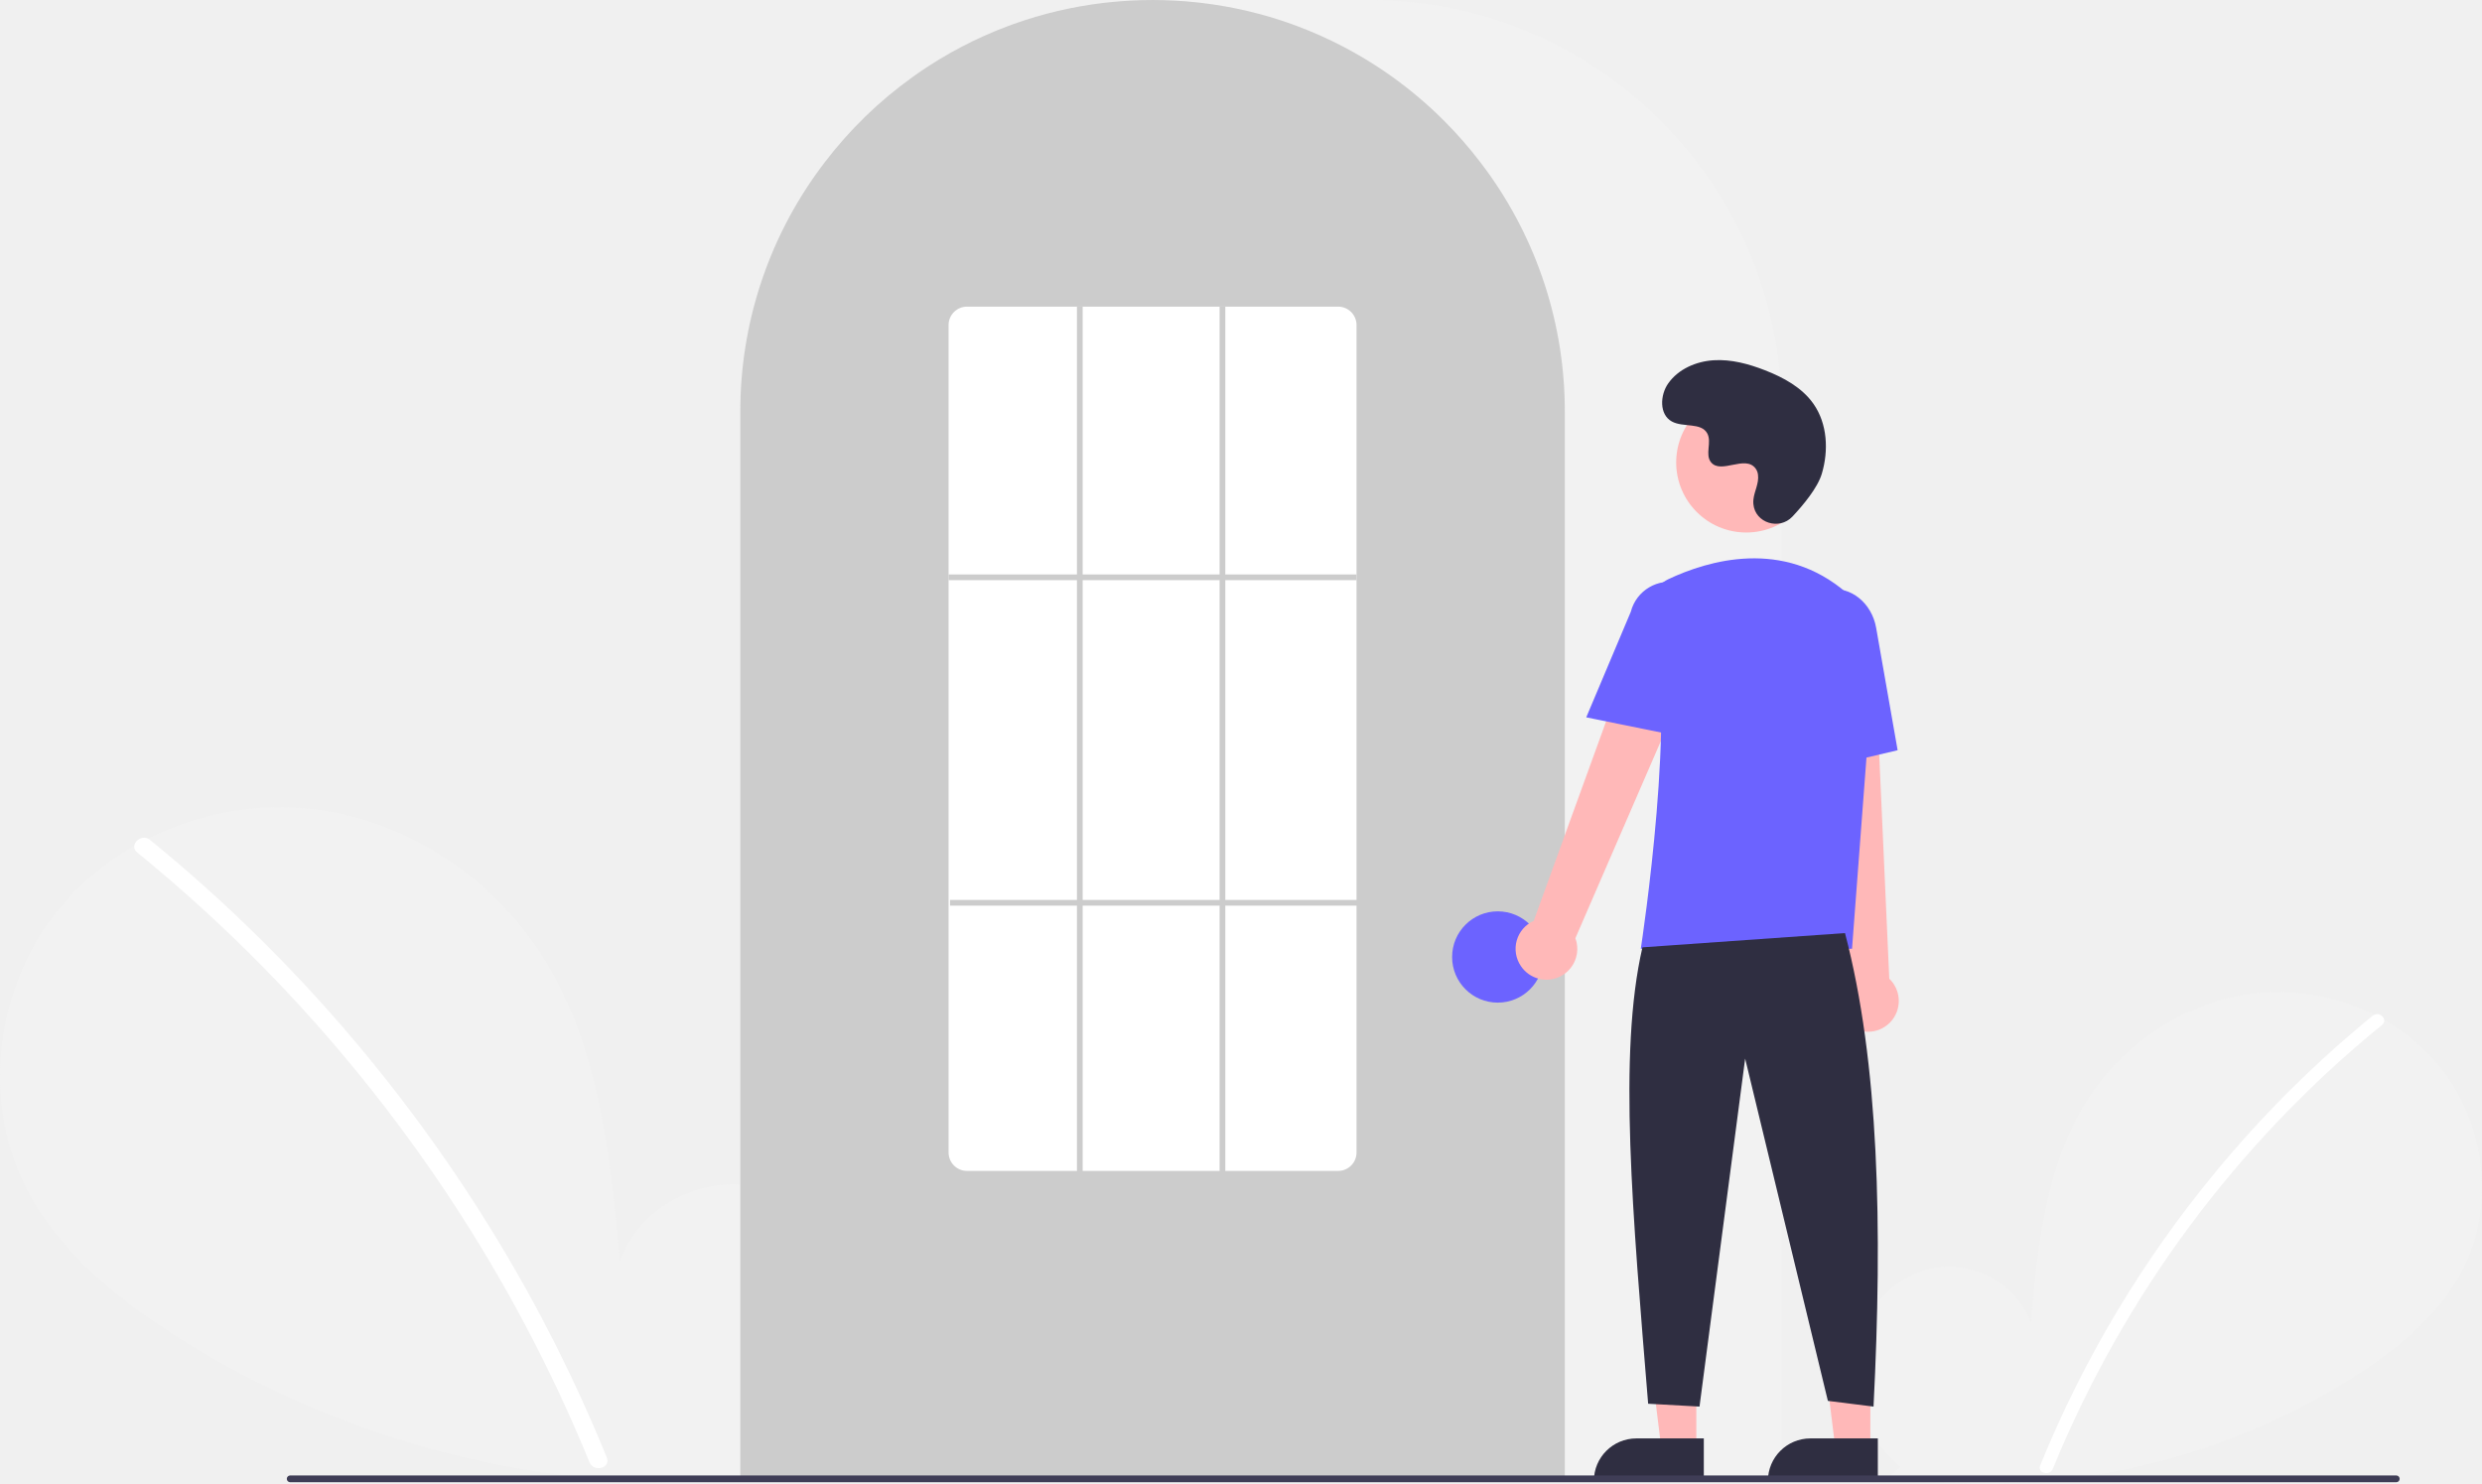
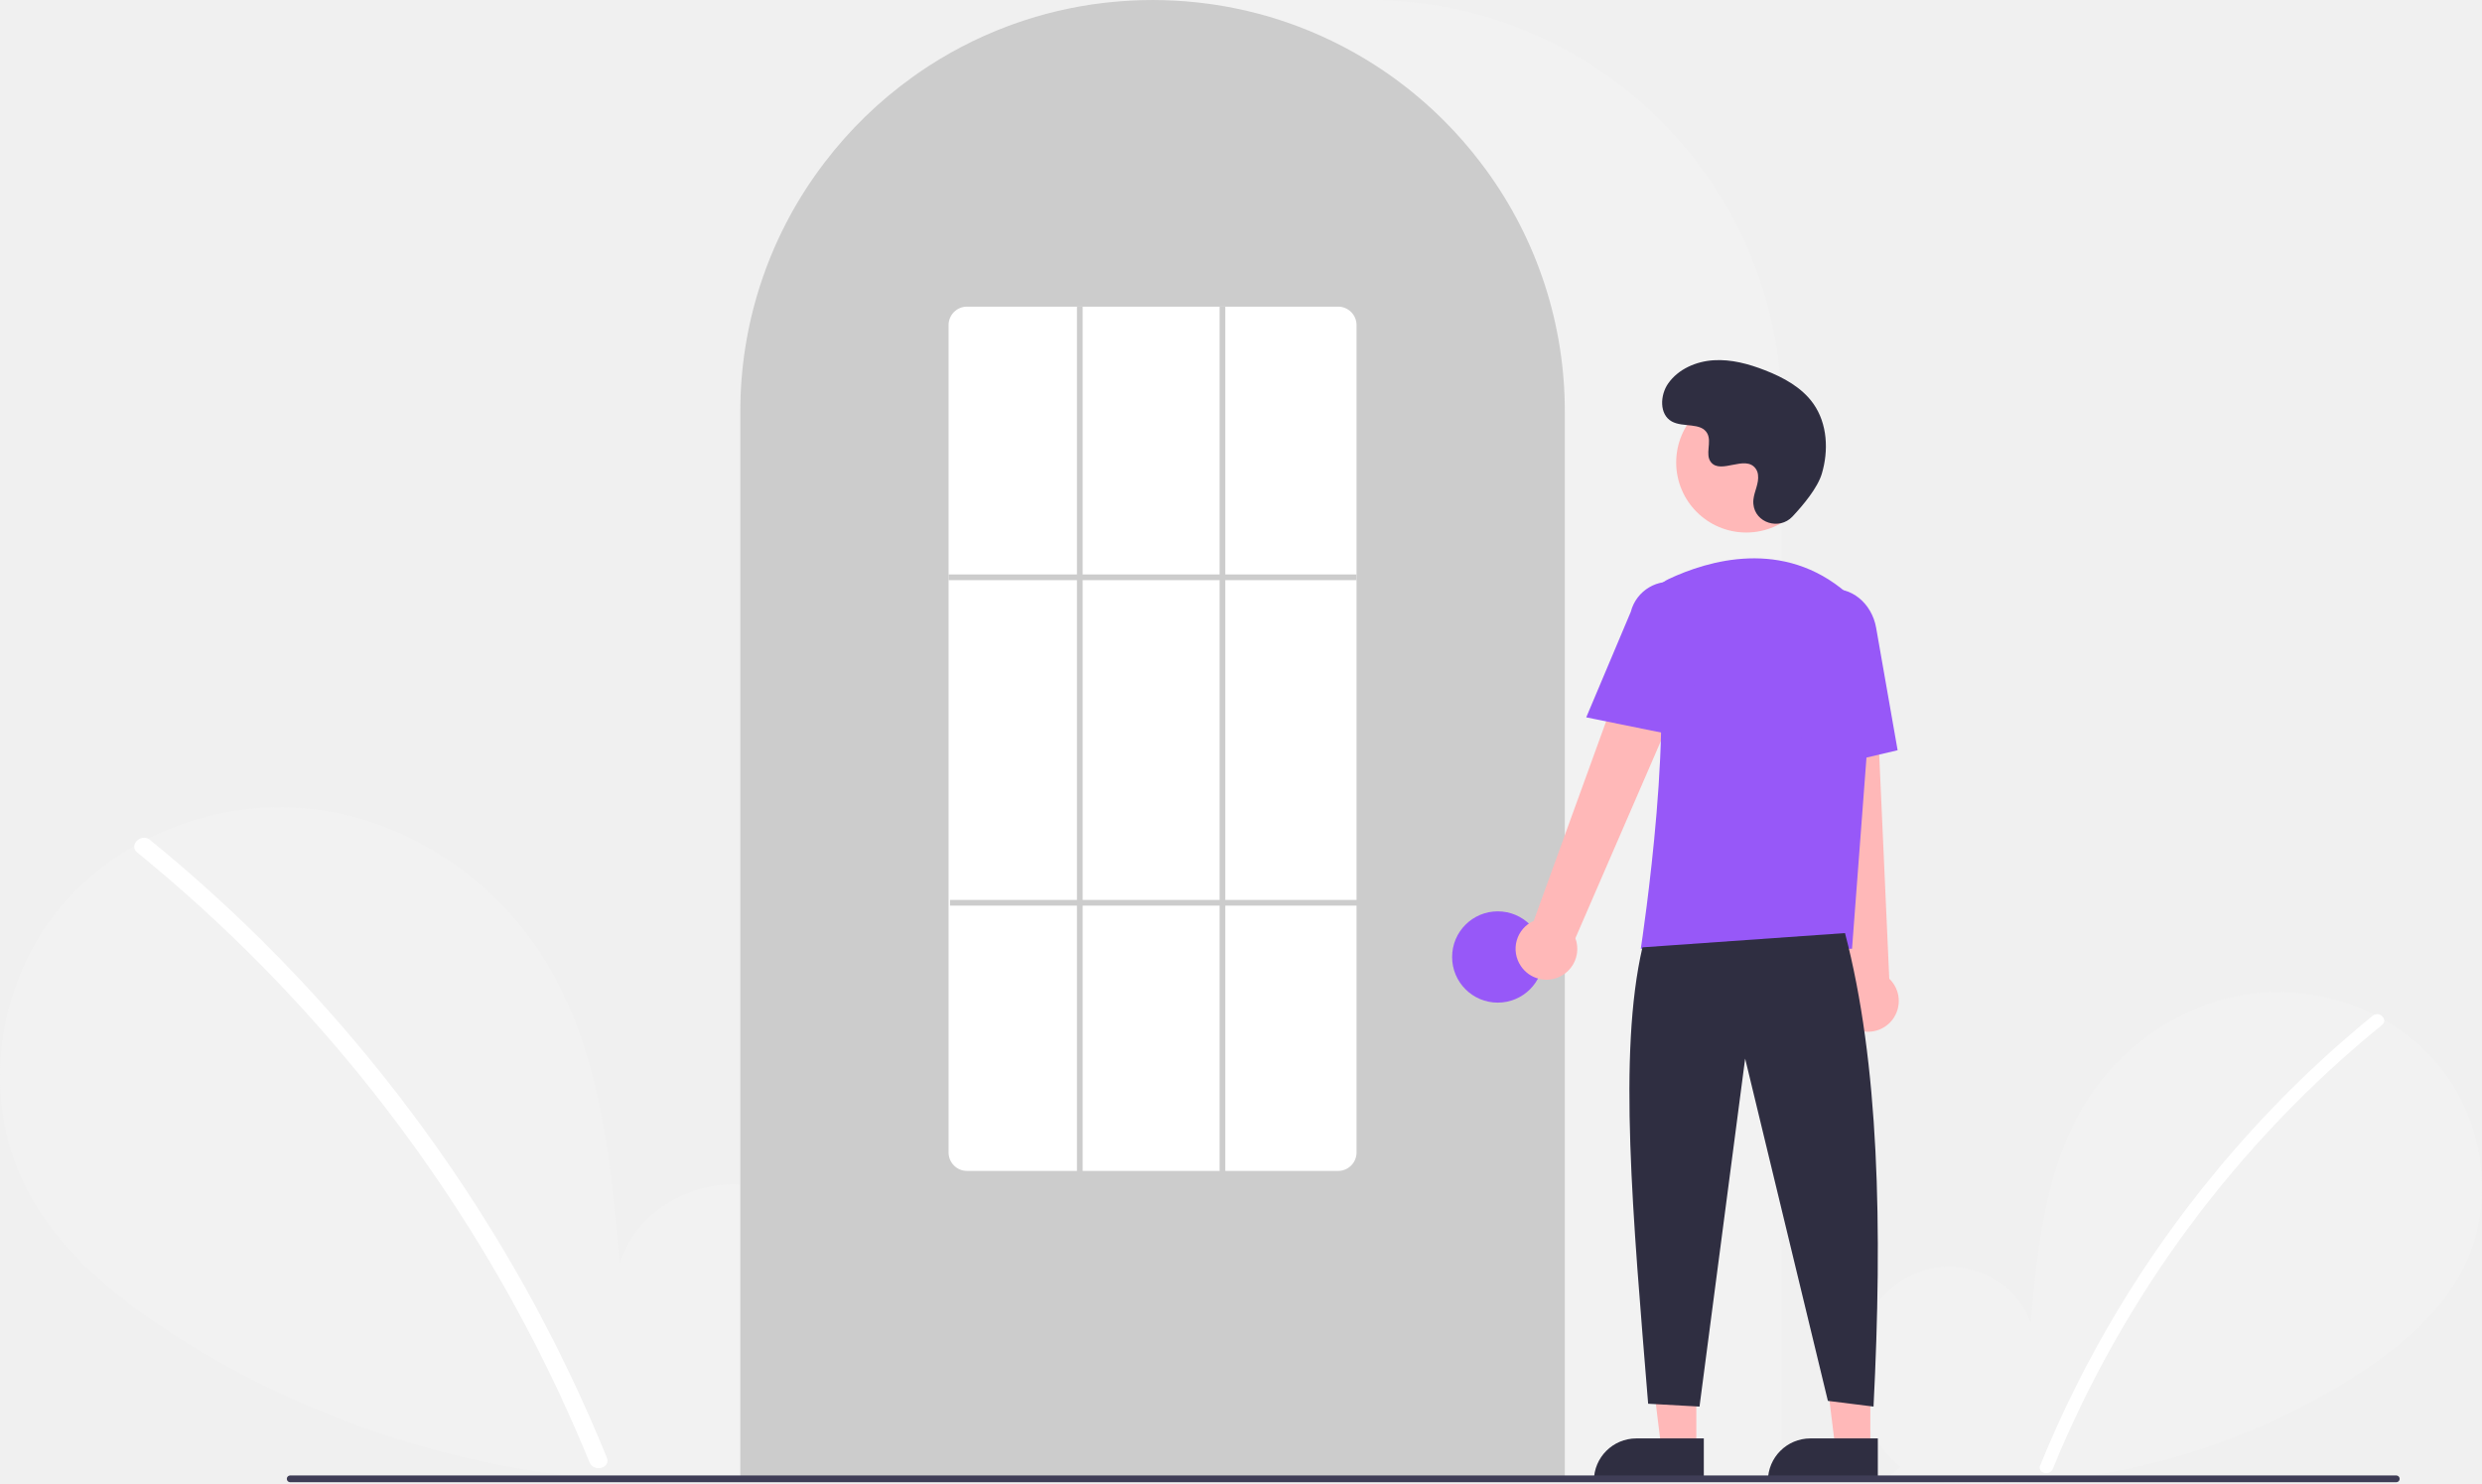
<svg xmlns="http://www.w3.org/2000/svg" data-name="Layer 1" width="870" height="520.139" viewBox="0 0 870 520.139">
  <path d="M831.092,704.187c-11.138-9.412-17.904-24.28-16.13-38.754s12.764-27.78,27.018-30.854,30.504,5.435,34.834,19.359c2.383-26.846,5.129-54.818,19.402-77.68,12.924-20.701,35.309-35.514,59.569-38.164s49.803,7.359,64.933,26.507,18.835,46.985,8.238,68.969c-7.806,16.195-22.188,28.247-37.257,38.052a240.452,240.452,0,0,1-164.454,35.977Z" transform="translate(-165 -189.9307)" fill="#f2f2f2" />
  <path d="M996.728,546.01a393.414,393.414,0,0,0-54.826,54.442,394.561,394.561,0,0,0-61.752,103.194c-1.112,2.725,3.313,3.911,4.412,1.216A392.342,392.342,0,0,1,999.963,549.245c2.284-1.86-.97-5.08-3.236-3.236Z" transform="translate(-165 -189.9307)" fill="#fff" />
  <path d="M445.067,701.63c15.299-12.927,24.591-33.348,22.154-53.228s-17.531-38.156-37.11-42.377-41.897,7.464-47.844,26.59c-3.273-36.873-7.044-75.292-26.648-106.693-17.751-28.433-48.497-48.778-81.818-52.418s-68.404,10.107-89.185,36.407-25.869,64.535-11.315,94.729c10.722,22.243,30.475,38.797,51.172,52.264,66.03,42.965,147.939,60.884,225.877,49.415" transform="translate(-165 -189.9307)" fill="#f2f2f2" />
  <path d="M217.567,484.373a540.355,540.355,0,0,1,75.304,74.777A548.076,548.076,0,0,1,352.257,647.04a545.835,545.835,0,0,1,25.43,53.846c1.527,3.743-4.55,5.372-6.06,1.671a536.36,536.36,0,0,0-49.009-92.727A539.734,539.734,0,0,0,256.889,528.632a538.441,538.441,0,0,0-43.766-39.815c-3.138-2.555,1.332-6.978,4.444-4.444Z" transform="translate(-165 -189.9307)" fill="#fff" />
  <path d="M789.5,708.931h-365v-374.5c0-79.678,64.822-144.5,144.5-144.5h76c79.677,0,144.5,64.822,144.5,144.5Z" transform="translate(-165 -189.9307)" fill="#f2f2f2" />
  <path d="M713.5,708.931h-289v-374.5a143.382,143.382,0,0,1,27.596-84.944c.664-.905,1.326-1.798,2.009-2.681a144.466,144.466,0,0,1,30.754-29.851c.66-.48,1.322-.952,1.994-1.423a144.16,144.16,0,0,1,31.472-16.459c.661-.25,1.334-.501,2.007-.742a144.02,144.02,0,0,1,31.108-7.336c.658-.09,1.333-.16,2.008-.23a146.288,146.288,0,0,1,31.105,0c.673.07,1.349.141,2.014.231a143.995,143.995,0,0,1,31.1,7.335c.673.241,1.346.492,2.009.743a143.799,143.799,0,0,1,31.106,16.216c.672.461,1.344.933,2.006,1.405a145.987,145.987,0,0,1,18.384,15.564,144.305,144.305,0,0,1,12.724,14.551c.681.88,1.343,1.773,2.005,2.677A143.382,143.382,0,0,1,713.5,334.431Z" transform="translate(-165 -189.9307)" fill="#ccc" />
-   <circle cx="525" cy="335.5" r="16" fill="#6c63ff" />
+   <circle cx="525" cy="335.5" r="16" fill="#9758f8" />
  <polygon points="594.599 507.783 582.339 507.783 576.506 460.495 594.601 460.496 594.599 507.783" fill="#ffb8b8" />
  <path d="M573.582,504.28h23.644a0,0,0,0,1,0,0v14.887a0,0,0,0,1,0,0H558.695a0,0,0,0,1,0,0v0a14.887,14.887,0,0,1,14.887-14.887Z" fill="#2f2e41" />
  <polygon points="655.599 507.783 643.339 507.783 637.506 460.495 655.601 460.496 655.599 507.783" fill="#ffb8b8" />
  <path d="M634.582,504.28h23.644a0,0,0,0,1,0,0v14.887a0,0,0,0,1,0,0H619.695a0,0,0,0,1,0,0v0a14.887,14.887,0,0,1,14.887-14.887Z" fill="#2f2e41" />
  <path d="M698.098,528.6a10.743,10.743,0,0,1,4.511-15.843l41.676-114.867L764.791,409.082,717.206,518.853a10.801,10.801,0,0,1-19.109,9.748Z" transform="translate(-165 -189.9307)" fill="#ffb8b8" />
  <path d="M814.336,550.184a10.743,10.743,0,0,1-2.893-16.217L798.533,412.458l23.338,1.066L827.236,533.045a10.801,10.801,0,0,1-12.9,17.139Z" transform="translate(-165 -189.9307)" fill="#ffb8b8" />
  <circle cx="612.106" cy="162.123" r="24.561" fill="#ffb8b8" />
-   <path d="M814.18,522.549H740.133l.089-.576c.133-.861,13.197-86.439,3.562-114.436a11.813,11.813,0,0,1,6.069-14.584h0c13.772-6.485,40.208-14.471,62.52,4.909a28.234,28.234,0,0,1,9.459,23.396Z" transform="translate(-165 -189.9307)" fill="#6c63ff" />
-   <path d="M754.354,448.181,721.018,441.418l15.626-37.03a13.997,13.997,0,0,1,27.106,6.998Z" transform="translate(-165 -189.9307)" fill="#6c63ff" />
-   <path d="M797.05,460.739l-2.004-45.941c-1.52-8.636,3.424-16.8,11.027-18.135,7.605-1.33,15.032,4.66,16.558,13.36l7.533,42.928Z" transform="translate(-165 -189.9307)" fill="#6c63ff" />
+   <path d="M814.18,522.549H740.133l.089-.576c.133-.861,13.197-86.439,3.562-114.436a11.813,11.813,0,0,1,6.069-14.584h0c13.772-6.485,40.208-14.471,62.52,4.909a28.234,28.234,0,0,1,9.459,23.396Z" transform="translate(-165 -189.9307)" fill="#9758f8" />
+   <path d="M754.354,448.181,721.018,441.418l15.626-37.03a13.997,13.997,0,0,1,27.106,6.998Z" transform="translate(-165 -189.9307)" fill="#9758f8" />
+   <path d="M797.05,460.739l-2.004-45.941c-1.52-8.636,3.424-16.8,11.027-18.135,7.605-1.33,15.032,4.66,16.558,13.36l7.533,42.928Z" transform="translate(-165 -189.9307)" fill="#9758f8" />
  <path d="M811.716,517.049c11.915,45.377,13.214,103.069,10,166l-16-2-29-120-16,122-18-1c-5.377-66.03-10.613-122.715-2-160Z" transform="translate(-165 -189.9307)" fill="#2f2e41" />
  <path d="M793.289,371.035c-4.582,4.881-13.091,2.261-13.688-4.407a8.055,8.055,0,0,1,.01-1.556c.308-2.954,2.015-5.635,1.606-8.754a4.59,4.59,0,0,0-.84-2.149c-3.651-4.889-12.222,2.187-15.668-2.239-2.113-2.714.371-6.987-1.251-10.021-2.14-4.004-8.479-2.029-12.454-4.221-4.423-2.439-4.158-9.225-1.247-13.353,3.551-5.034,9.776-7.72,15.923-8.107s12.253,1.275,17.992,3.511c6.521,2.541,12.988,6.054,17.001,11.788,4.88,6.973,5.35,16.348,2.909,24.502C802.098,360.99,797.031,367.049,793.289,371.035Z" transform="translate(-165 -189.9307)" fill="#2f2e41" />
  <path d="M1004.982,709.574h-738.294a1.191,1.191,0,0,1,0-2.381h738.294a1.191,1.191,0,0,1,0,2.381Z" transform="translate(-165 -189.9307)" fill="#3f3d56" />
  <path d="M634,600.431H504a6.465,6.465,0,0,1-6.5-6.415V303.846a6.465,6.465,0,0,1,6.5-6.415H634a6.465,6.465,0,0,1,6.5,6.415V594.015A6.465,6.465,0,0,1,634,600.431Z" transform="translate(-165 -189.9307)" fill="#fff" />
  <rect x="332.5" y="201.39" width="143" height="2" fill="#ccc" />
  <rect x="333" y="315.5" width="143" height="2" fill="#ccc" />
  <rect x="377.5" y="107.5" width="2" height="304" fill="#ccc" />
  <rect x="427.5" y="107.5" width="2" height="304" fill="#ccc" />
</svg>
